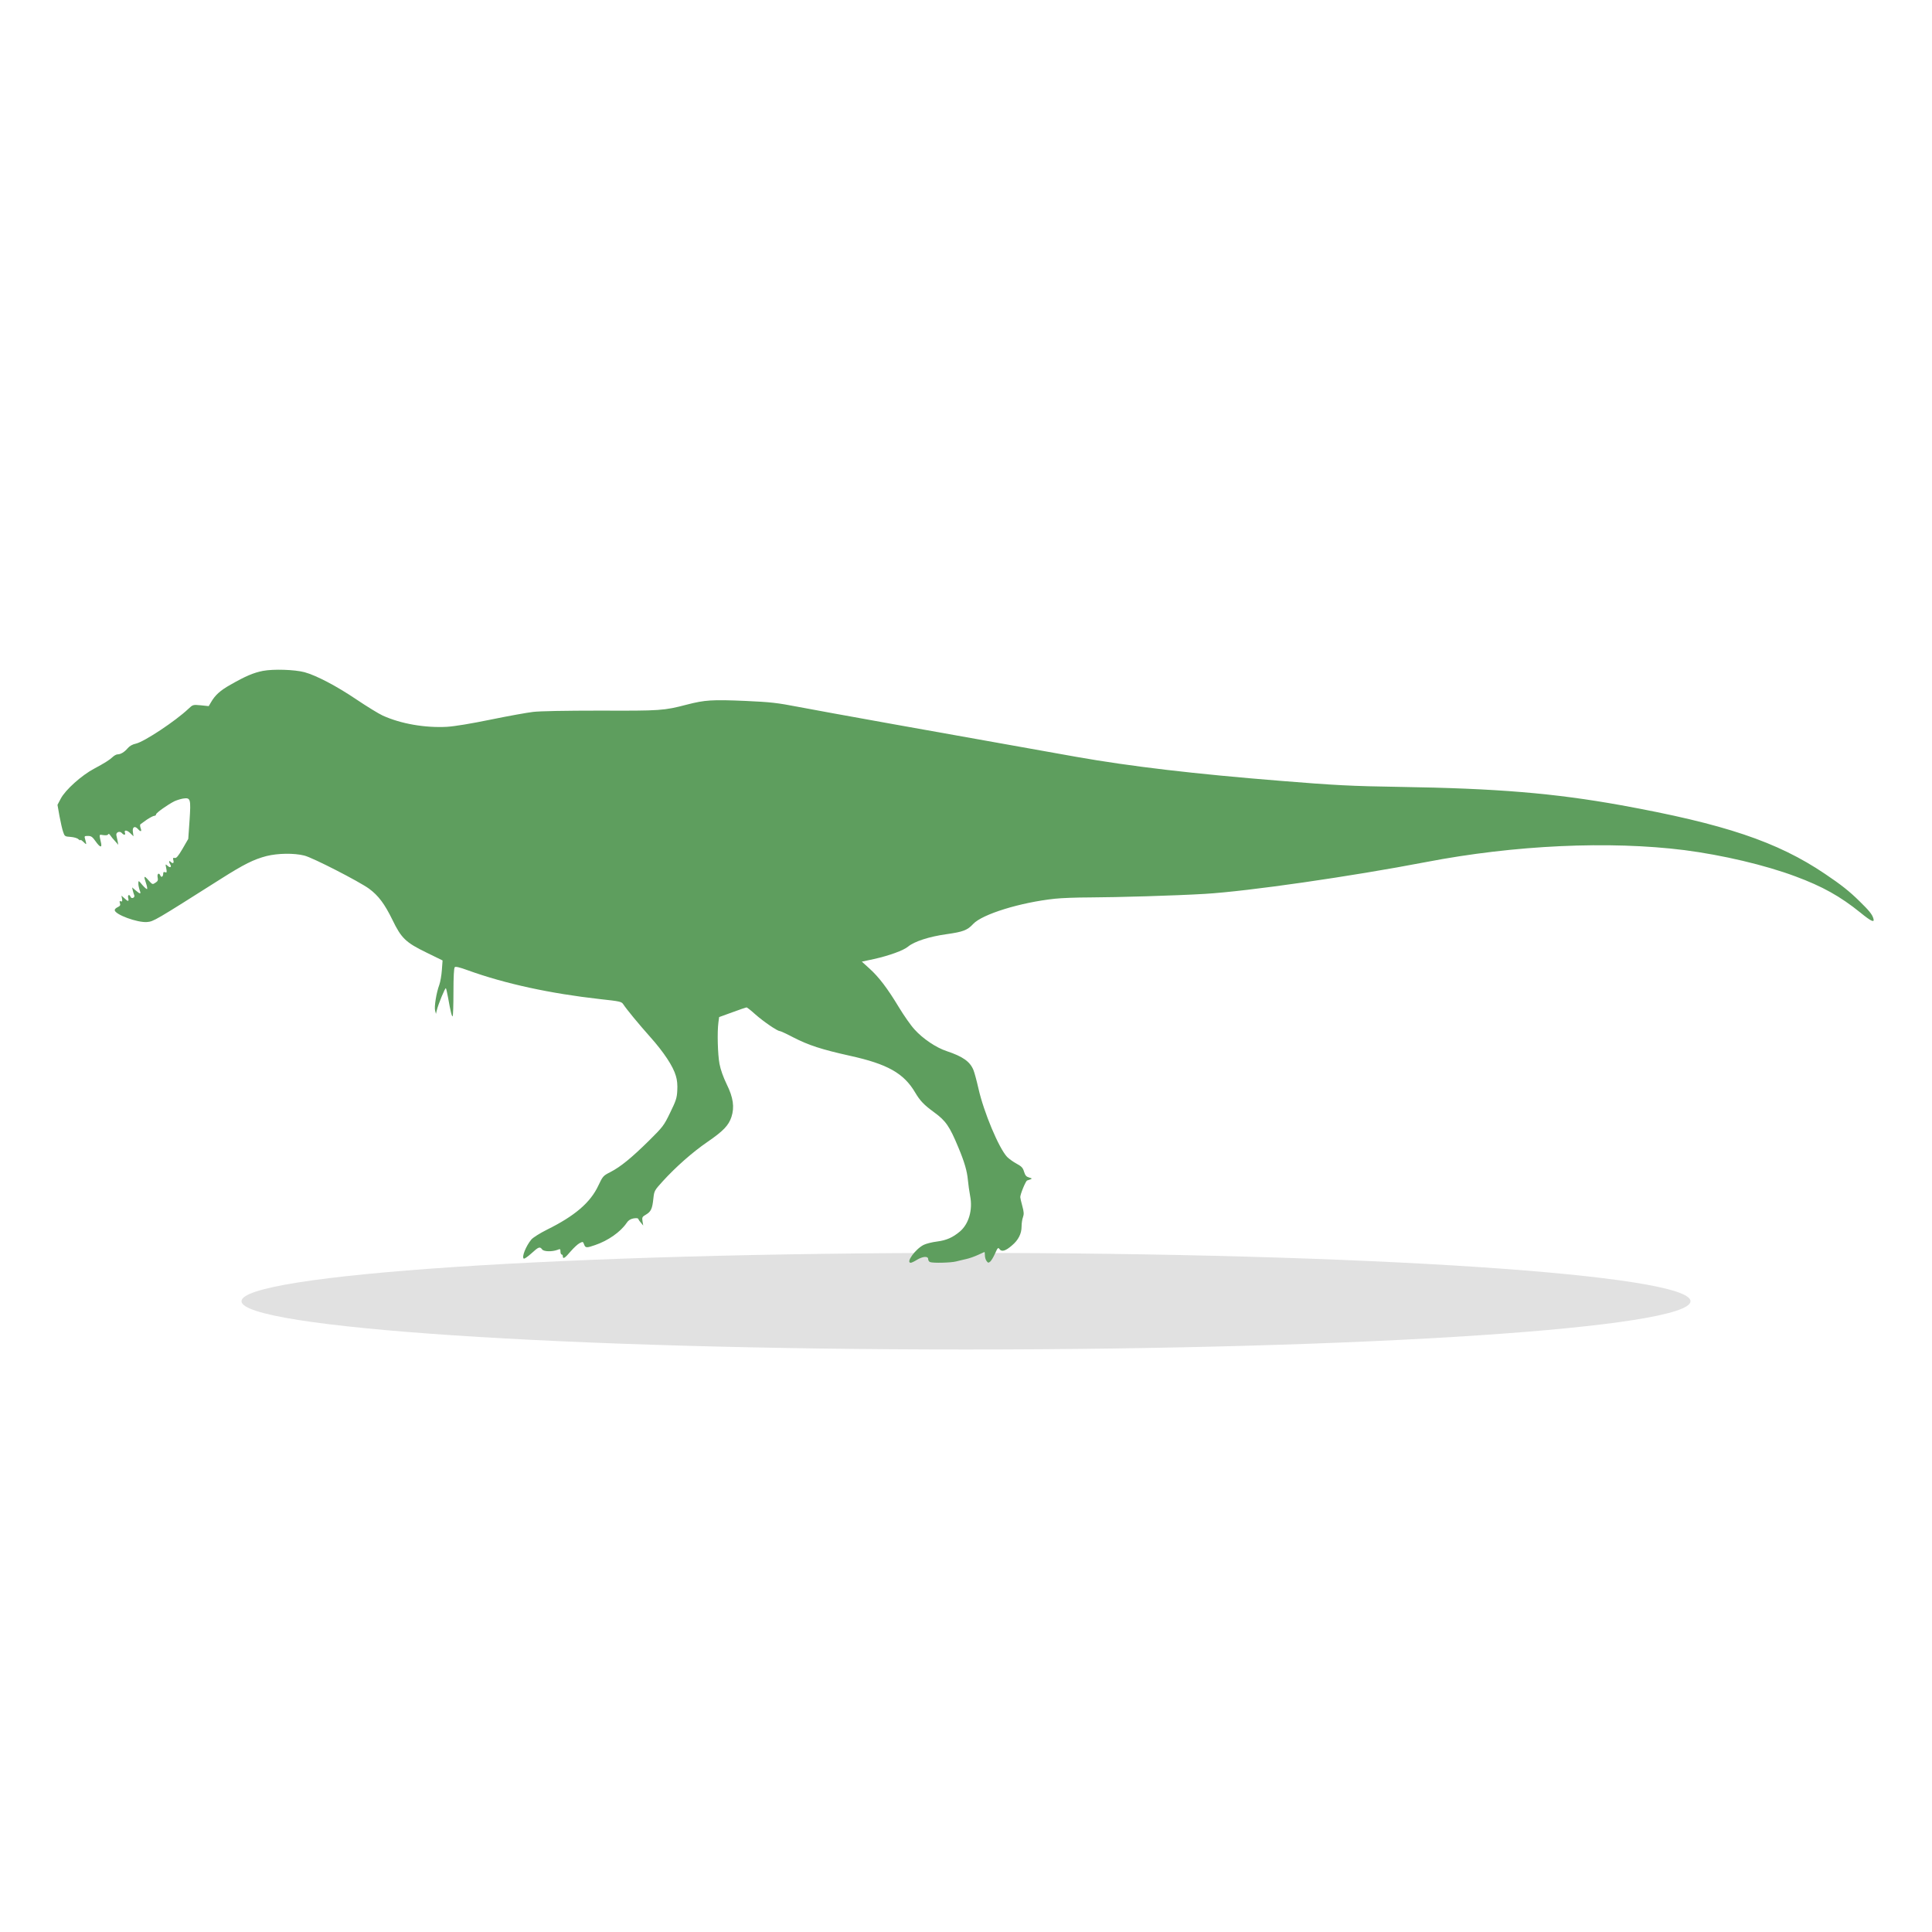
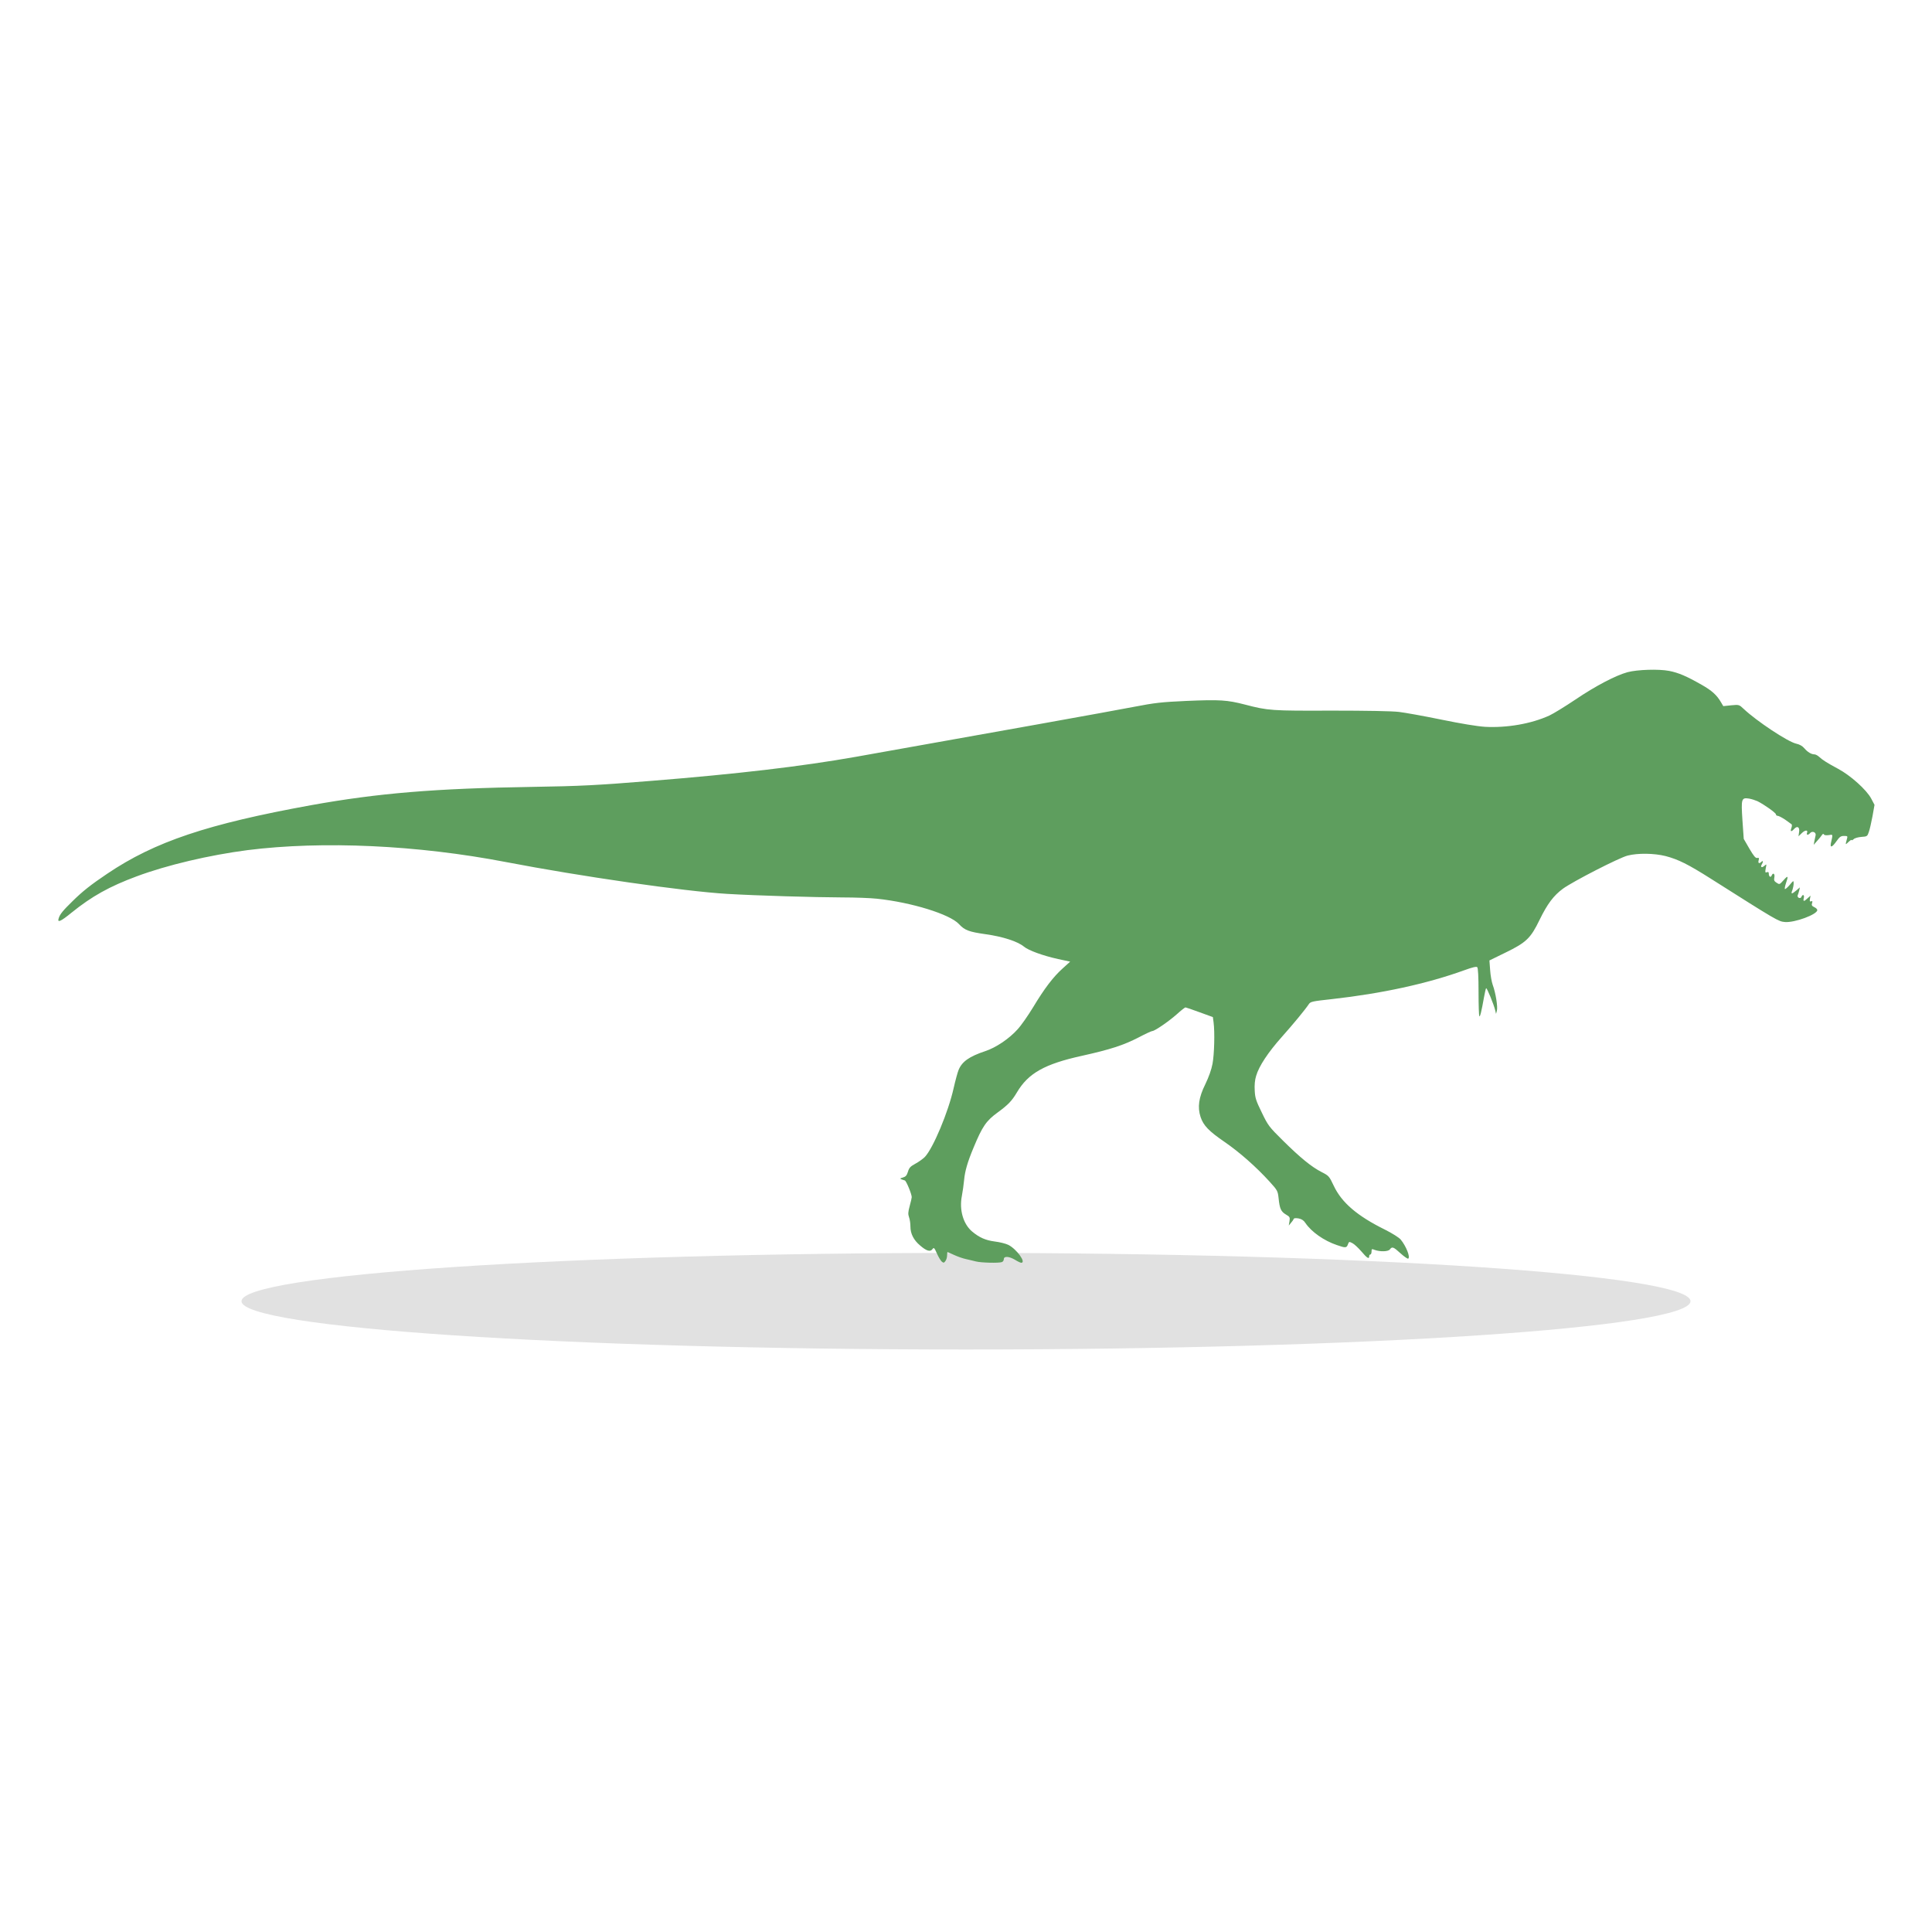
<svg xmlns="http://www.w3.org/2000/svg" viewBox="0 0 200 200">
  <ellipse cx="100" cy="134.7" rx="75" ry="5" fill="#000" opacity=".12" />
  <g fill="#5E9E5E">
-     <g transform="translate(6.000,69.279) scale(0.122396)">
+     <g transform="translate(200.0,0) scale(-1,1) translate(6.000,69.279) scale(0.122396)">
      <g transform="translate(0,502) scale(0.1,-0.1)">
        <path d="M1733 5006 c-80 -16 -146 -44 -274 -117 -87 -49 -130 -88 -165 -149 l-19 -32 -67 7 c-66 6 -67 6 -105 -30 -110 -104 -373 -278 -443 -294 -29 -6 -54 -20 -70 -39 -28 -33 -60 -52 -86 -52 -10 0 -28 -10 -41 -22 -26 -25 -71 -53 -157 -99 -106 -56 -243 -179 -282 -253 l-28 -53 17 -96 c10 -52 23 -112 31 -133 12 -37 15 -39 62 -42 27 -2 57 -10 66 -19 10 -9 18 -12 18 -8 0 5 11 -2 25 -15 28 -27 28 -27 16 18 -9 31 -9 32 23 32 27 0 37 -7 64 -45 36 -51 55 -58 47 -17 -18 81 -19 75 19 69 22 -3 37 -1 40 6 4 8 10 5 18 -7 7 -11 25 -33 41 -50 l27 -31 -5 30 c-4 17 -8 40 -11 51 -5 26 29 39 47 18 15 -18 33 -18 26 1 -11 27 15 27 43 0 l29 -28 -5 35 c-7 43 15 57 42 27 24 -27 35 -24 23 8 -5 14 -6 29 -1 32 4 3 29 21 54 39 26 17 54 32 62 32 9 0 16 6 16 13 0 12 98 82 156 111 18 8 49 18 71 22 65 10 68 -1 56 -184 l-11 -157 -48 -83 c-37 -63 -53 -82 -66 -78 -15 3 -17 -1 -12 -20 7 -26 -5 -31 -24 -12 -14 14 -16 -1 -3 -22 15 -23 1 -33 -21 -13 -20 17 -20 17 -12 -21 6 -34 5 -38 -10 -33 -11 5 -16 1 -16 -13 0 -24 -16 -35 -24 -15 -11 28 -29 16 -23 -15 5 -24 2 -33 -19 -46 -24 -16 -25 -16 -59 22 -38 43 -42 37 -20 -26 8 -24 12 -46 9 -49 -3 -3 -21 12 -40 34 -33 40 -34 40 -34 13 0 -15 5 -39 10 -54 15 -37 8 -39 -30 -7 l-33 28 6 -27 c4 -14 9 -33 13 -41 3 -8 -2 -17 -11 -21 -9 -3 -18 0 -21 9 -10 25 -27 17 -20 -10 8 -31 -1 -32 -32 -2 l-25 22 5 -27 c4 -20 1 -25 -10 -21 -11 5 -13 1 -8 -15 6 -17 2 -24 -18 -34 -14 -6 -26 -17 -26 -25 0 -37 192 -108 274 -101 55 5 64 10 621 363 200 127 282 167 389 195 97 24 233 26 320 4 72 -18 463 -219 547 -280 80 -59 132 -129 198 -264 75 -155 112 -191 289 -277 l135 -66 -6 -81 c-3 -45 -13 -101 -22 -126 -25 -67 -44 -187 -35 -218 l7 -27 7 30 c12 51 71 194 77 187 3 -4 11 -38 18 -77 21 -119 33 -167 39 -160 4 4 7 96 7 205 0 128 4 203 11 210 7 7 39 0 110 -26 315 -114 698 -197 1119 -244 164 -18 181 -21 195 -42 32 -48 131 -168 229 -278 115 -129 194 -248 217 -329 11 -34 15 -79 12 -125 -3 -62 -11 -86 -60 -186 -53 -110 -61 -120 -179 -237 -147 -145 -241 -222 -327 -266 -61 -31 -64 -35 -102 -115 -67 -143 -199 -256 -434 -372 -60 -30 -117 -66 -132 -83 -46 -55 -84 -150 -64 -162 5 -3 34 17 65 45 60 55 71 59 90 33 14 -19 82 -21 129 -4 24 10 26 8 26 -14 0 -14 5 -25 10 -25 6 0 10 -7 10 -15 0 -27 18 -16 66 41 26 30 60 62 76 70 27 14 29 14 38 -11 11 -30 20 -31 94 -5 109 37 214 111 265 186 14 22 32 34 58 39 24 4 39 3 41 -4 2 -6 12 -21 23 -33 l19 -23 -6 36 c-5 33 -3 38 30 57 42 25 53 49 62 137 7 63 9 67 77 142 112 123 252 247 380 335 134 92 179 139 203 211 27 83 16 164 -40 277 -29 60 -52 124 -61 173 -15 80 -20 268 -9 350 l6 45 113 41 c62 23 115 41 119 41 4 0 38 -26 74 -59 69 -61 186 -141 206 -141 7 0 59 -24 116 -54 128 -66 239 -102 477 -155 319 -70 457 -148 553 -311 42 -71 75 -105 160 -167 99 -72 131 -118 206 -299 51 -122 73 -198 80 -274 3 -36 12 -97 19 -135 23 -117 -11 -236 -86 -300 -62 -52 -115 -75 -192 -85 -42 -5 -94 -18 -116 -29 -70 -36 -153 -151 -108 -151 6 0 30 11 52 25 50 30 95 33 95 6 0 -10 7 -22 16 -25 25 -10 176 -6 219 5 22 6 60 14 84 20 24 5 69 20 99 34 30 14 56 25 58 25 2 0 4 -13 4 -28 0 -16 6 -37 14 -47 12 -17 16 -17 31 -5 9 8 28 39 41 69 22 49 26 53 38 36 18 -25 51 -15 104 31 55 46 82 100 82 160 0 26 5 62 12 80 9 25 8 44 -6 95 -10 35 -17 69 -17 74 0 26 46 137 58 141 46 14 48 17 17 25 -24 7 -33 17 -43 49 -10 34 -21 45 -63 68 -28 15 -64 41 -80 57 -70 74 -198 379 -243 580 -15 66 -34 136 -42 155 -29 72 -91 115 -226 160 -89 29 -202 105 -272 183 -31 33 -90 118 -132 187 -97 161 -170 257 -250 329 l-64 58 103 22 c130 29 250 73 288 105 53 44 180 85 325 105 140 20 176 33 225 86 77 83 400 183 692 214 54 6 186 11 295 11 238 1 719 15 973 30 367 22 1234 147 1870 269 748 144 1551 181 2187 101 323 -42 681 -126 938 -222 229 -85 378 -168 549 -306 93 -76 123 -89 110 -49 -10 34 -36 66 -116 144 -86 85 -157 141 -294 233 -403 272 -849 421 -1724 580 -568 102 -1047 142 -1875 155 -397 6 -553 14 -1005 51 -724 58 -1269 122 -1727 203 -1214 216 -2130 380 -2348 422 -187 36 -236 41 -450 51 -284 12 -343 8 -495 -31 -195 -51 -222 -53 -732 -51 -298 0 -512 -4 -570 -11 -51 -6 -212 -35 -358 -65 -166 -34 -304 -57 -370 -61 -184 -10 -389 25 -543 95 -35 16 -134 77 -222 136 -170 115 -341 204 -440 231 -83 22 -262 28 -352 11z" />
      </g>
    </g>
  </g>
</svg>
